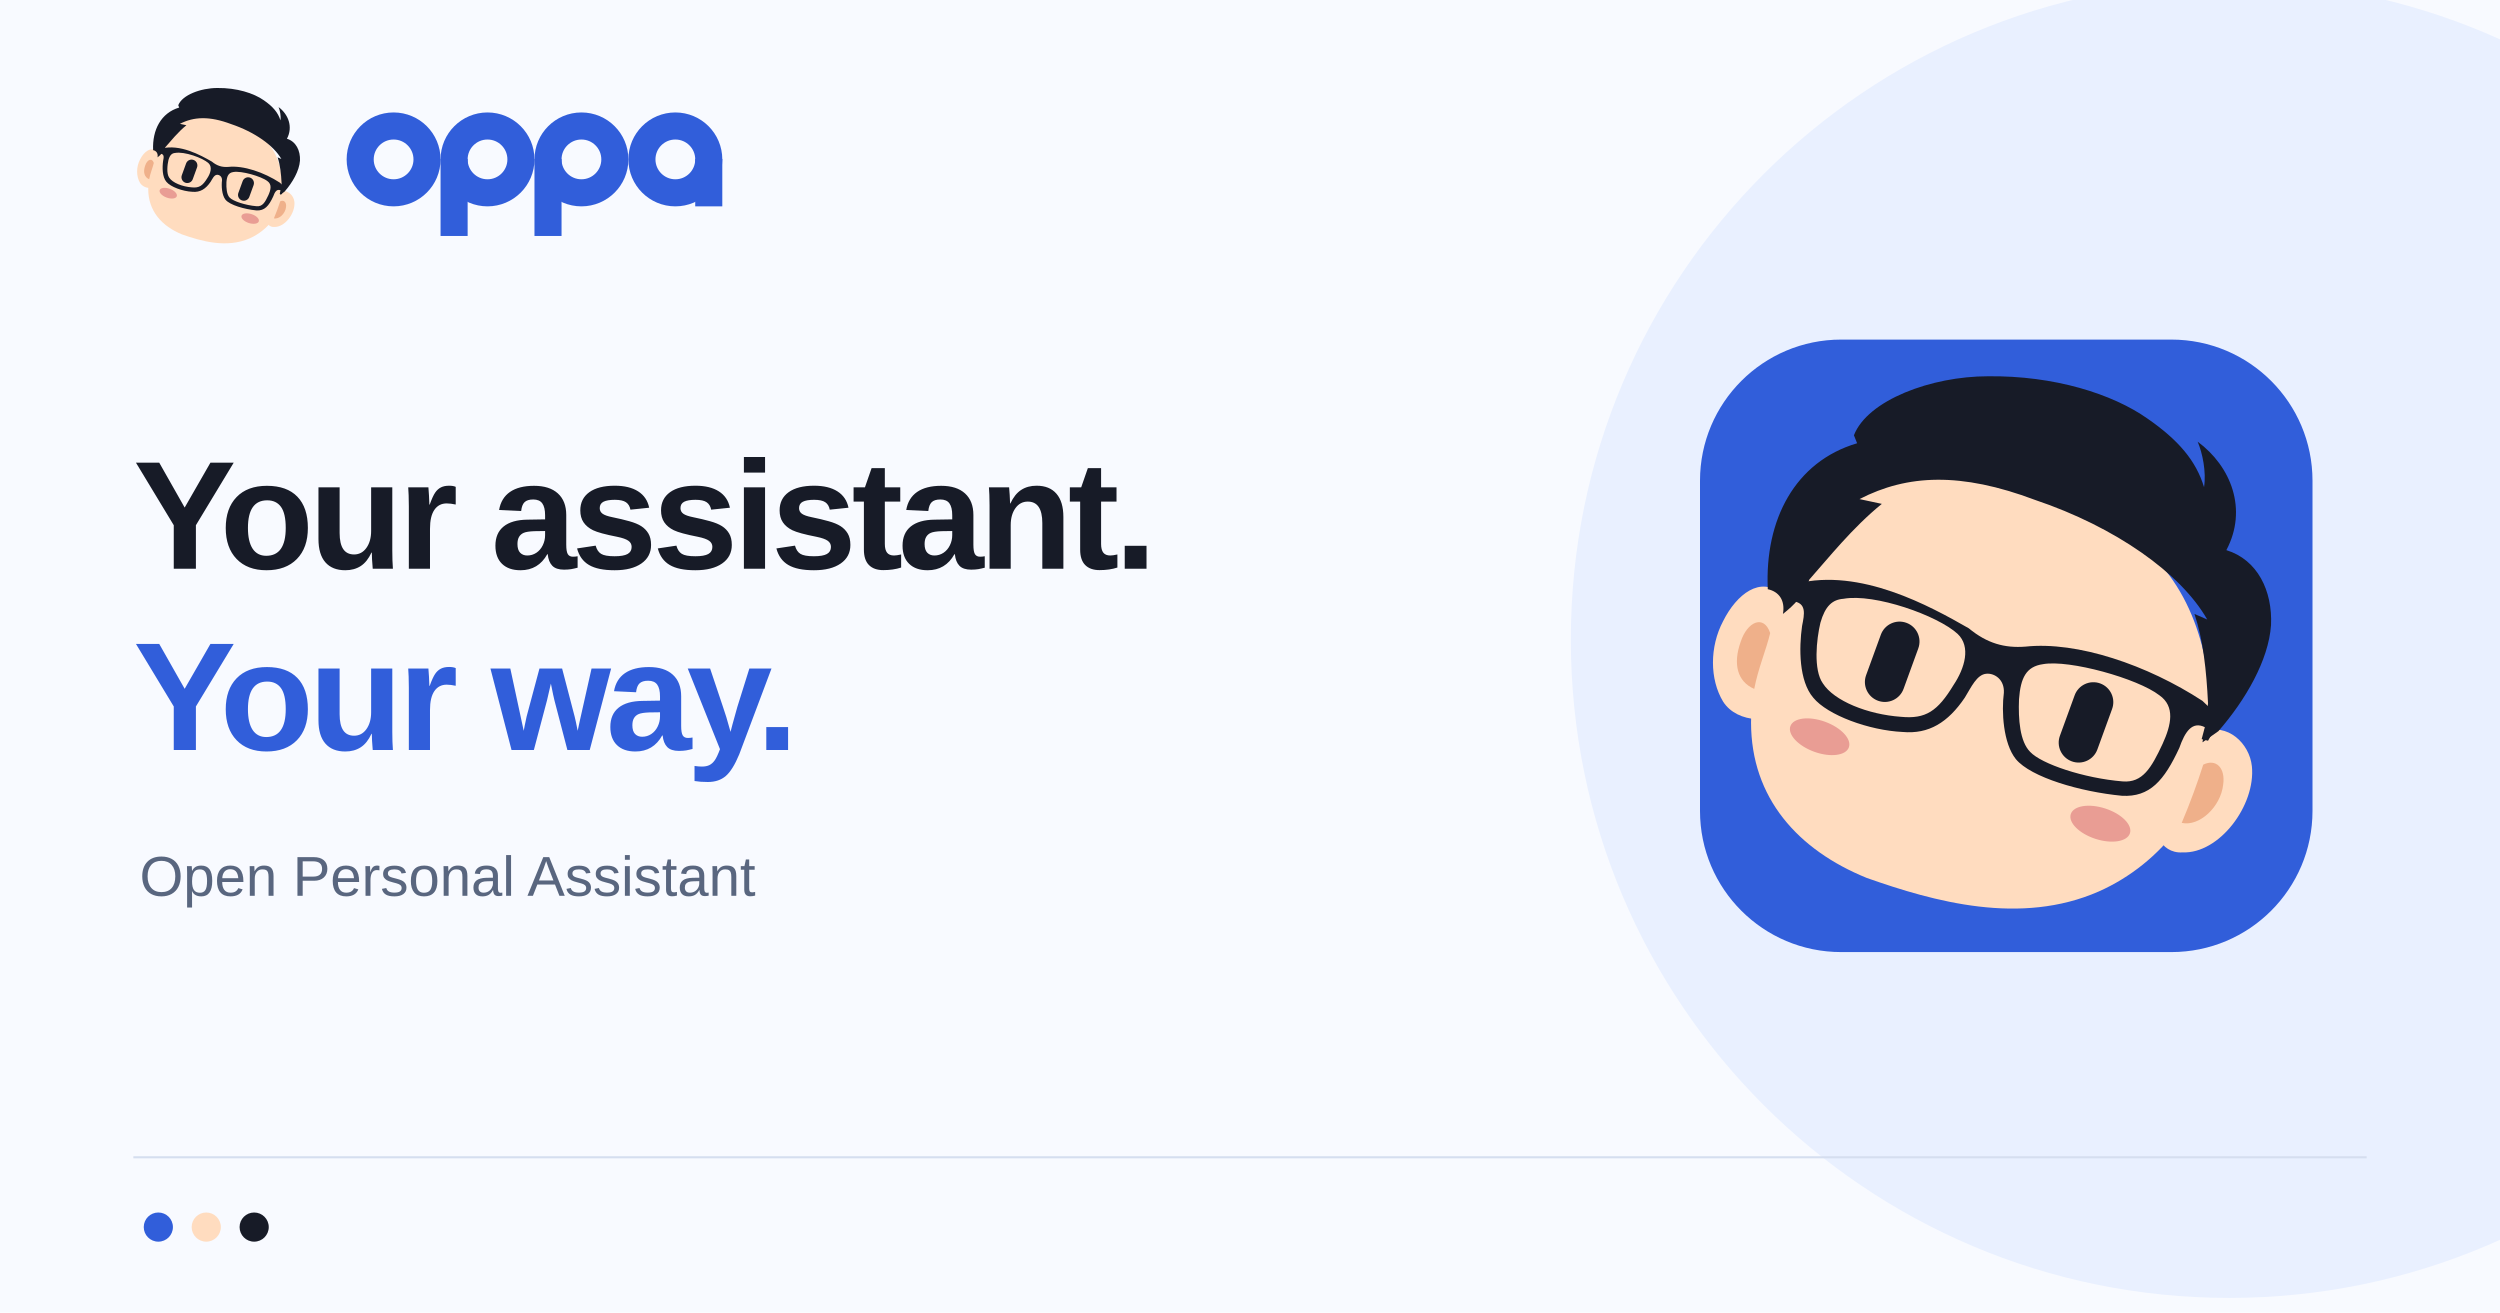
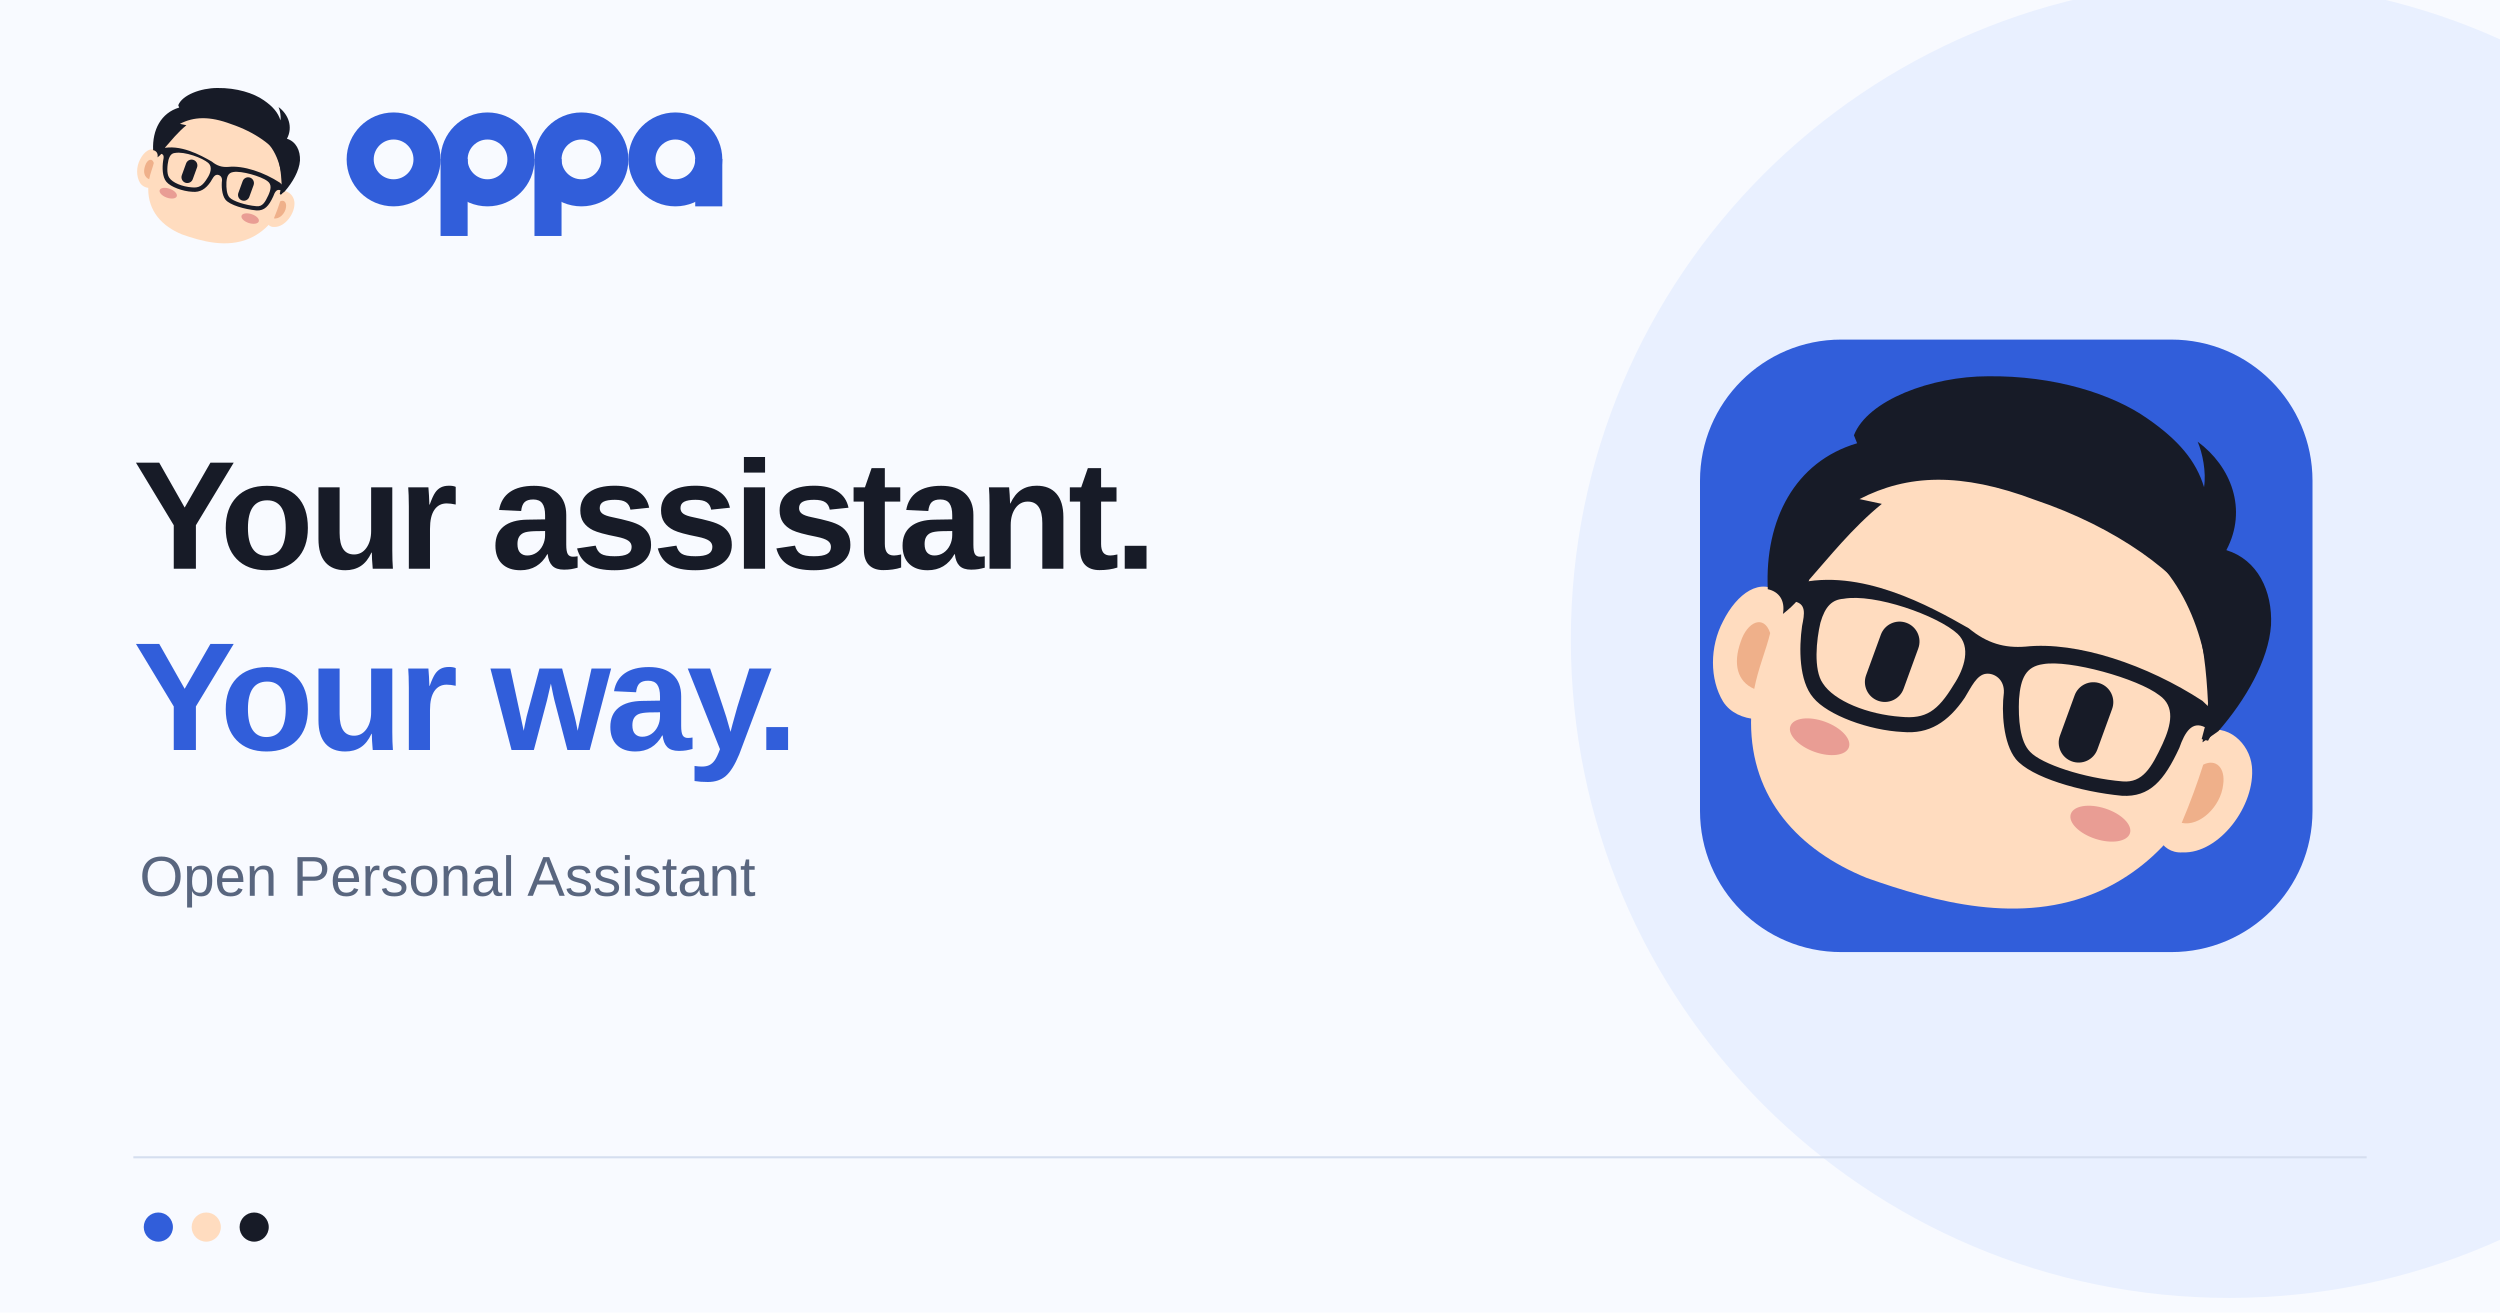
<svg xmlns="http://www.w3.org/2000/svg" width="1200" height="630" viewBox="0 0 1200 630" role="img" aria-labelledby="title description" font-family="-apple-system, BlinkMacSystemFont, 'Segoe UI', Arial, sans-serif">
  <rect x="0" y="0" width="1200" height="630" rx="0" fill="#F8FAFF" />
  <circle cx="1070" cy="307" r="316" fill="#E9F0FF" />
  <svg width="286" height="86" viewBox="0 0 1000 300" role="img" aria-label="OPPA / Open Personal Assistant" x="64" y="37" preserveAspectRatio="xMidYMid meet">
    <g transform="translate(0 0) scale(.2929688)">
      <g transform="scale(1.333333) translate(-50 -125)">
+         <path d="M600 395L690 420L700 480L700 598L678 598L650 460L620 415Z" fill="#171B27" />
        <g fill="#FFDCBF">
          <path d="M152 444C126 421 96 444 79 478C62 510 62 551 79 579C88 593 104 600 121 601L160 478C175 456 168 445 152 444Z" />
          <path d="M681 617C711 605 739 631 742 660C747 709 701 770 655 768C641 769 630 761 626 751L657 647C663 627 671 619 681 617Z" />
          <path d="M135 449C155 386 211 324 280 302C374 273 510 310 600 381C669 435 693 526 691 616C691 704 629 782 550 817C452 860 344 830 259 800C173 765 114 700 114 605C115 548 118 488 135 449Z" />
        </g>
        <g fill="#EFB08A">
          <path d="M138 493C130 469 109 479 101 504C91 532 97 554 118 563C123 537 133 514 138 493Z" />
          <path d="M681 658C697 650 709 662 706 683C703 711 676 736 654 731C665 705 674 680 681 658Z" />
        </g>
        <path d="M135 438C131 351 169 278 247 255L243 245C260 201 340 171 411 171C494 170 567 193 611 224C650 251 672 277 682 310C685 291 680 267 674 253C716 284 737 338 710 389C749 401 768 440 766 483C763 527 734 577 700 616L680 630L684 609L687 581C685 540 681 502 670 469L686 476C653 418 571 360 470 326C377 291 310 294 250 325L278 331C241 361 211 399 187 426C181 445 168 458 154 469C157 452 149 441 135 438Z" fill="#171B27" />
        <g fill="#171B27">
          <rect x="266" y="477" width="50" height="104" rx="25" transform="rotate(20 291 529)" />
          <rect x="509" y="553" width="50" height="104" rx="25" transform="rotate(20 534 605)" />
          <path d="M171 431C251 411 338 459 387 487C410 506 432 512 458 510C523 503 611 533 680 578L703 600L687 628L679 626L683 611C667 603 658 617 651 637C632 678 614 699 579 697C527 692 465 674 446 651C430 631 428 591 431 568C432 551 419 543 409 544C397 545 390 561 382 574C361 605 337 620 304 617C262 615 210 596 192 574C174 553 174 512 178 484C181 469 184 455 166 453Z M230 450C269 443 348 471 373 494C390 510 382 537 368 558C348 591 333 601 302 598C260 595 218 578 204 556C192 539 196 501 201 480C207 459 216 451 230 450Z M480 532C513 526 599 550 626 571C646 585 641 608 630 632C616 662 605 681 580 679C531 675 478 657 464 642C451 629 449 601 450 576C452 549 459 535 480 532Z" fill-rule="evenodd" />
        </g>
        <g fill="#E99D94">
          <ellipse cx="200" cy="623" rx="39" ry="20" transform="rotate(20 200 623)" />
          <ellipse cx="552" cy="732" rx="39" ry="20" transform="rotate(18 552 732)" />
        </g>
      </g>
    </g>
    <g transform="translate(358 59) scale(1.42)">
      <circle cx="55.5" cy="55.5" r="39.5" fill="none" stroke="#315EDA" stroke-width="32" />
      <circle cx="166.5" cy="55.5" r="39.5" fill="none" stroke="#315EDA" stroke-width="32" />
      <path d="M111.0 55h32v91h-32z" fill="#315EDA" />
      <circle cx="277.5" cy="55.5" r="39.5" fill="none" stroke="#315EDA" stroke-width="32" />
      <path d="M222.0 55h32v91h-32z" fill="#315EDA" />
      <circle cx="388.5" cy="55.5" r="39.5" fill="none" stroke="#315EDA" stroke-width="32" />
      <path d="M412.0 55h32v56h-32z" fill="#315EDA" />
    </g>
  </svg>
  <text x="64" y="273" fill="#171B27" font-size="74" font-weight="750" text-anchor="start" letter-spacing="-2.4">Your assistant.</text>
  <text x="64" y="360" fill="#315EDA" font-size="74" font-weight="750" text-anchor="start" letter-spacing="-2.4">Your way.</text>
  <text x="67" y="430" fill="#59667F" font-size="27" font-weight="400" text-anchor="start" letter-spacing="0">Open Personal Assistant</text>
  <svg width="294" height="294" viewBox="0 0 1024 1024" role="img" aria-label="OPPA Cobalt icon" x="816" y="163" preserveAspectRatio="xMidYMid meet">
    <rect width="1024" height="1024" rx="236" fill="#315EDA" />
    <g transform="scale(1.333333) translate(-50 -125)">
+       <path d="M600 395L690 420L700 480L700 598L678 598L650 460L620 415Z" fill="#171B27" />
      <g fill="#FFDCBF">
        <path d="M152 444C126 421 96 444 79 478C62 510 62 551 79 579C88 593 104 600 121 601L160 478C175 456 168 445 152 444Z" />
        <path d="M681 617C711 605 739 631 742 660C747 709 701 770 655 768C641 769 630 761 626 751L657 647C663 627 671 619 681 617Z" />
        <path d="M135 449C155 386 211 324 280 302C374 273 510 310 600 381C669 435 693 526 691 616C691 704 629 782 550 817C452 860 344 830 259 800C173 765 114 700 114 605C115 548 118 488 135 449Z" />
      </g>
      <g fill="#EFB08A">
        <path d="M138 493C130 469 109 479 101 504C91 532 97 554 118 563C123 537 133 514 138 493Z" />
        <path d="M681 658C697 650 709 662 706 683C703 711 676 736 654 731C665 705 674 680 681 658Z" />
      </g>
      <path d="M135 438C131 351 169 278 247 255L243 245C260 201 340 171 411 171C494 170 567 193 611 224C650 251 672 277 682 310C685 291 680 267 674 253C716 284 737 338 710 389C749 401 768 440 766 483C763 527 734 577 700 616L680 630L684 609L687 581C685 540 681 502 670 469L686 476C653 418 571 360 470 326C377 291 310 294 250 325L278 331C241 361 211 399 187 426C181 445 168 458 154 469C157 452 149 441 135 438Z" fill="#171B27" />
      <g fill="#171B27">
        <rect x="266" y="477" width="50" height="104" rx="25" transform="rotate(20 291 529)" />
        <rect x="509" y="553" width="50" height="104" rx="25" transform="rotate(20 534 605)" />
        <path d="M171 431C251 411 338 459 387 487C410 506 432 512 458 510C523 503 611 533 680 578L703 600L687 628L679 626L683 611C667 603 658 617 651 637C632 678 614 699 579 697C527 692 465 674 446 651C430 631 428 591 431 568C432 551 419 543 409 544C397 545 390 561 382 574C361 605 337 620 304 617C262 615 210 596 192 574C174 553 174 512 178 484C181 469 184 455 166 453Z M230 450C269 443 348 471 373 494C390 510 382 537 368 558C348 591 333 601 302 598C260 595 218 578 204 556C192 539 196 501 201 480C207 459 216 451 230 450Z M480 532C513 526 599 550 626 571C646 585 641 608 630 632C616 662 605 681 580 679C531 675 478 657 464 642C451 629 449 601 450 576C452 549 459 535 480 532Z" fill-rule="evenodd" />
      </g>
      <g fill="#E99D94">
        <ellipse cx="200" cy="623" rx="39" ry="20" transform="rotate(20 200 623)" />
        <ellipse cx="552" cy="732" rx="39" ry="20" transform="rotate(18 552 732)" />
      </g>
    </g>
  </svg>
  <rect x="64" y="555" width="1072" height="1" rx="0" fill="#D5DEEF" />
  <circle cx="76" cy="589" r="7" fill="#315EDA" />
  <circle cx="99" cy="589" r="7" fill="#FFDCBF" />
  <circle cx="122" cy="589" r="7" fill="#171B27" />
</svg>
